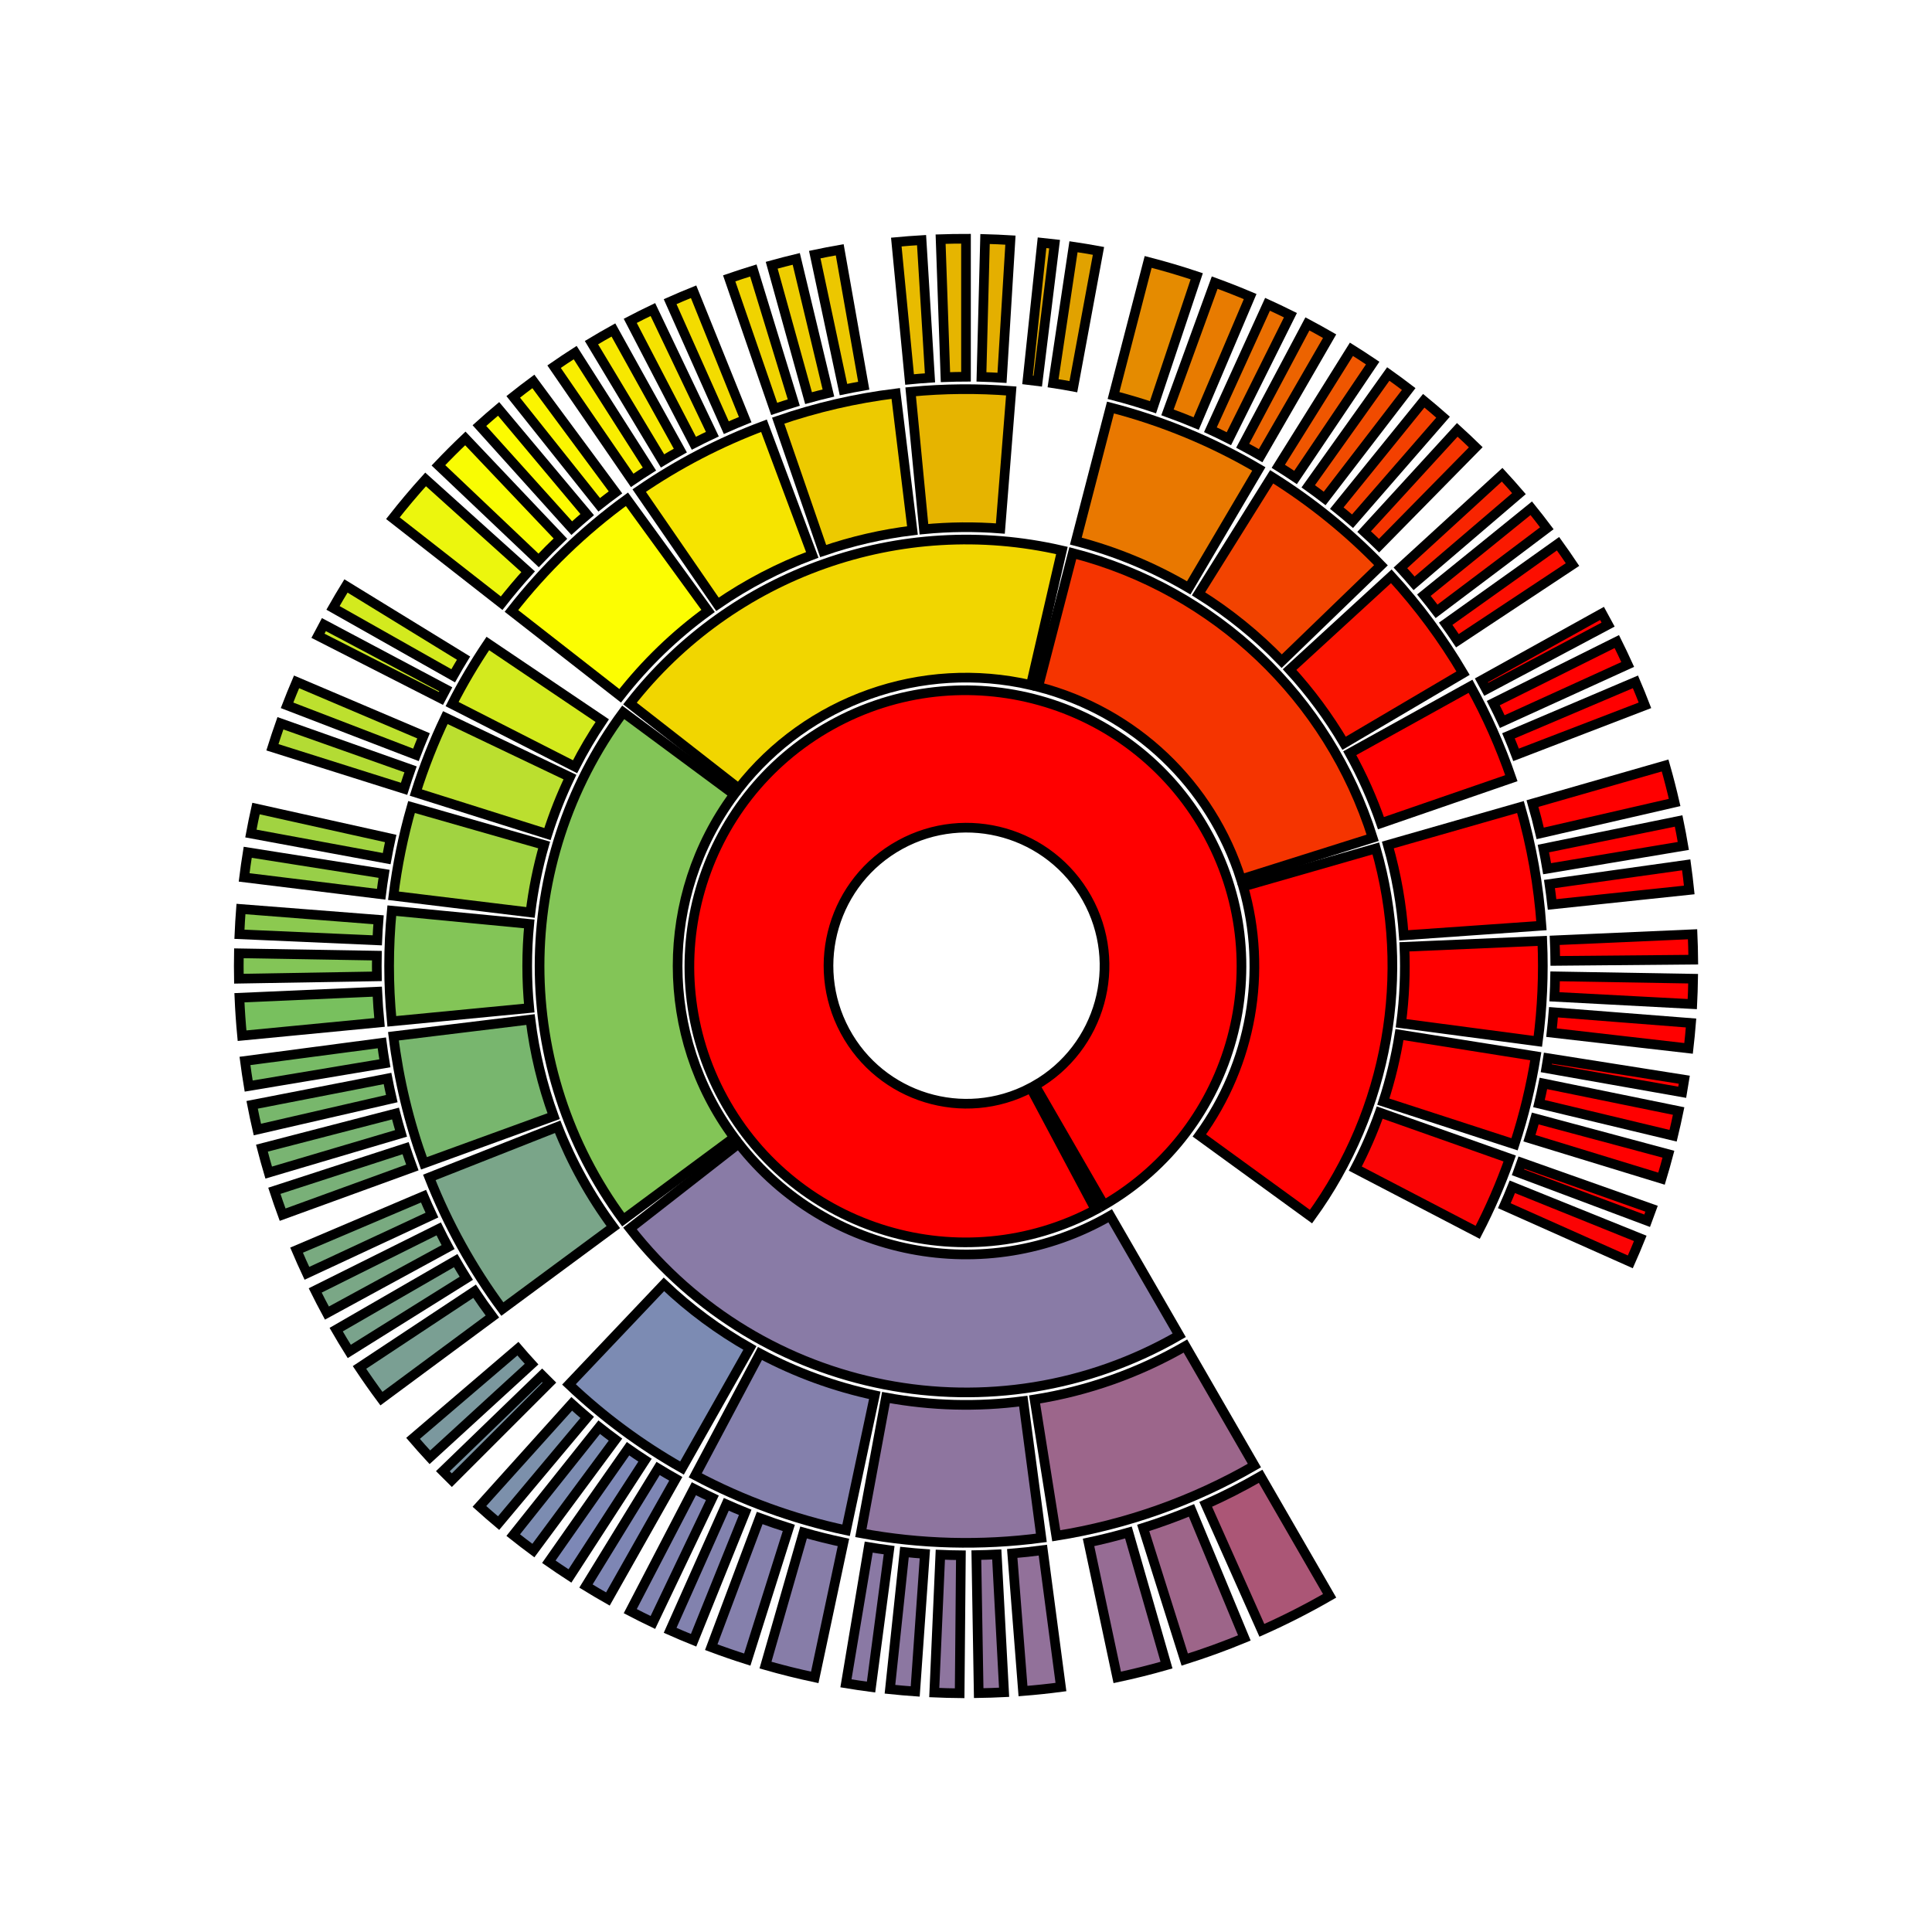
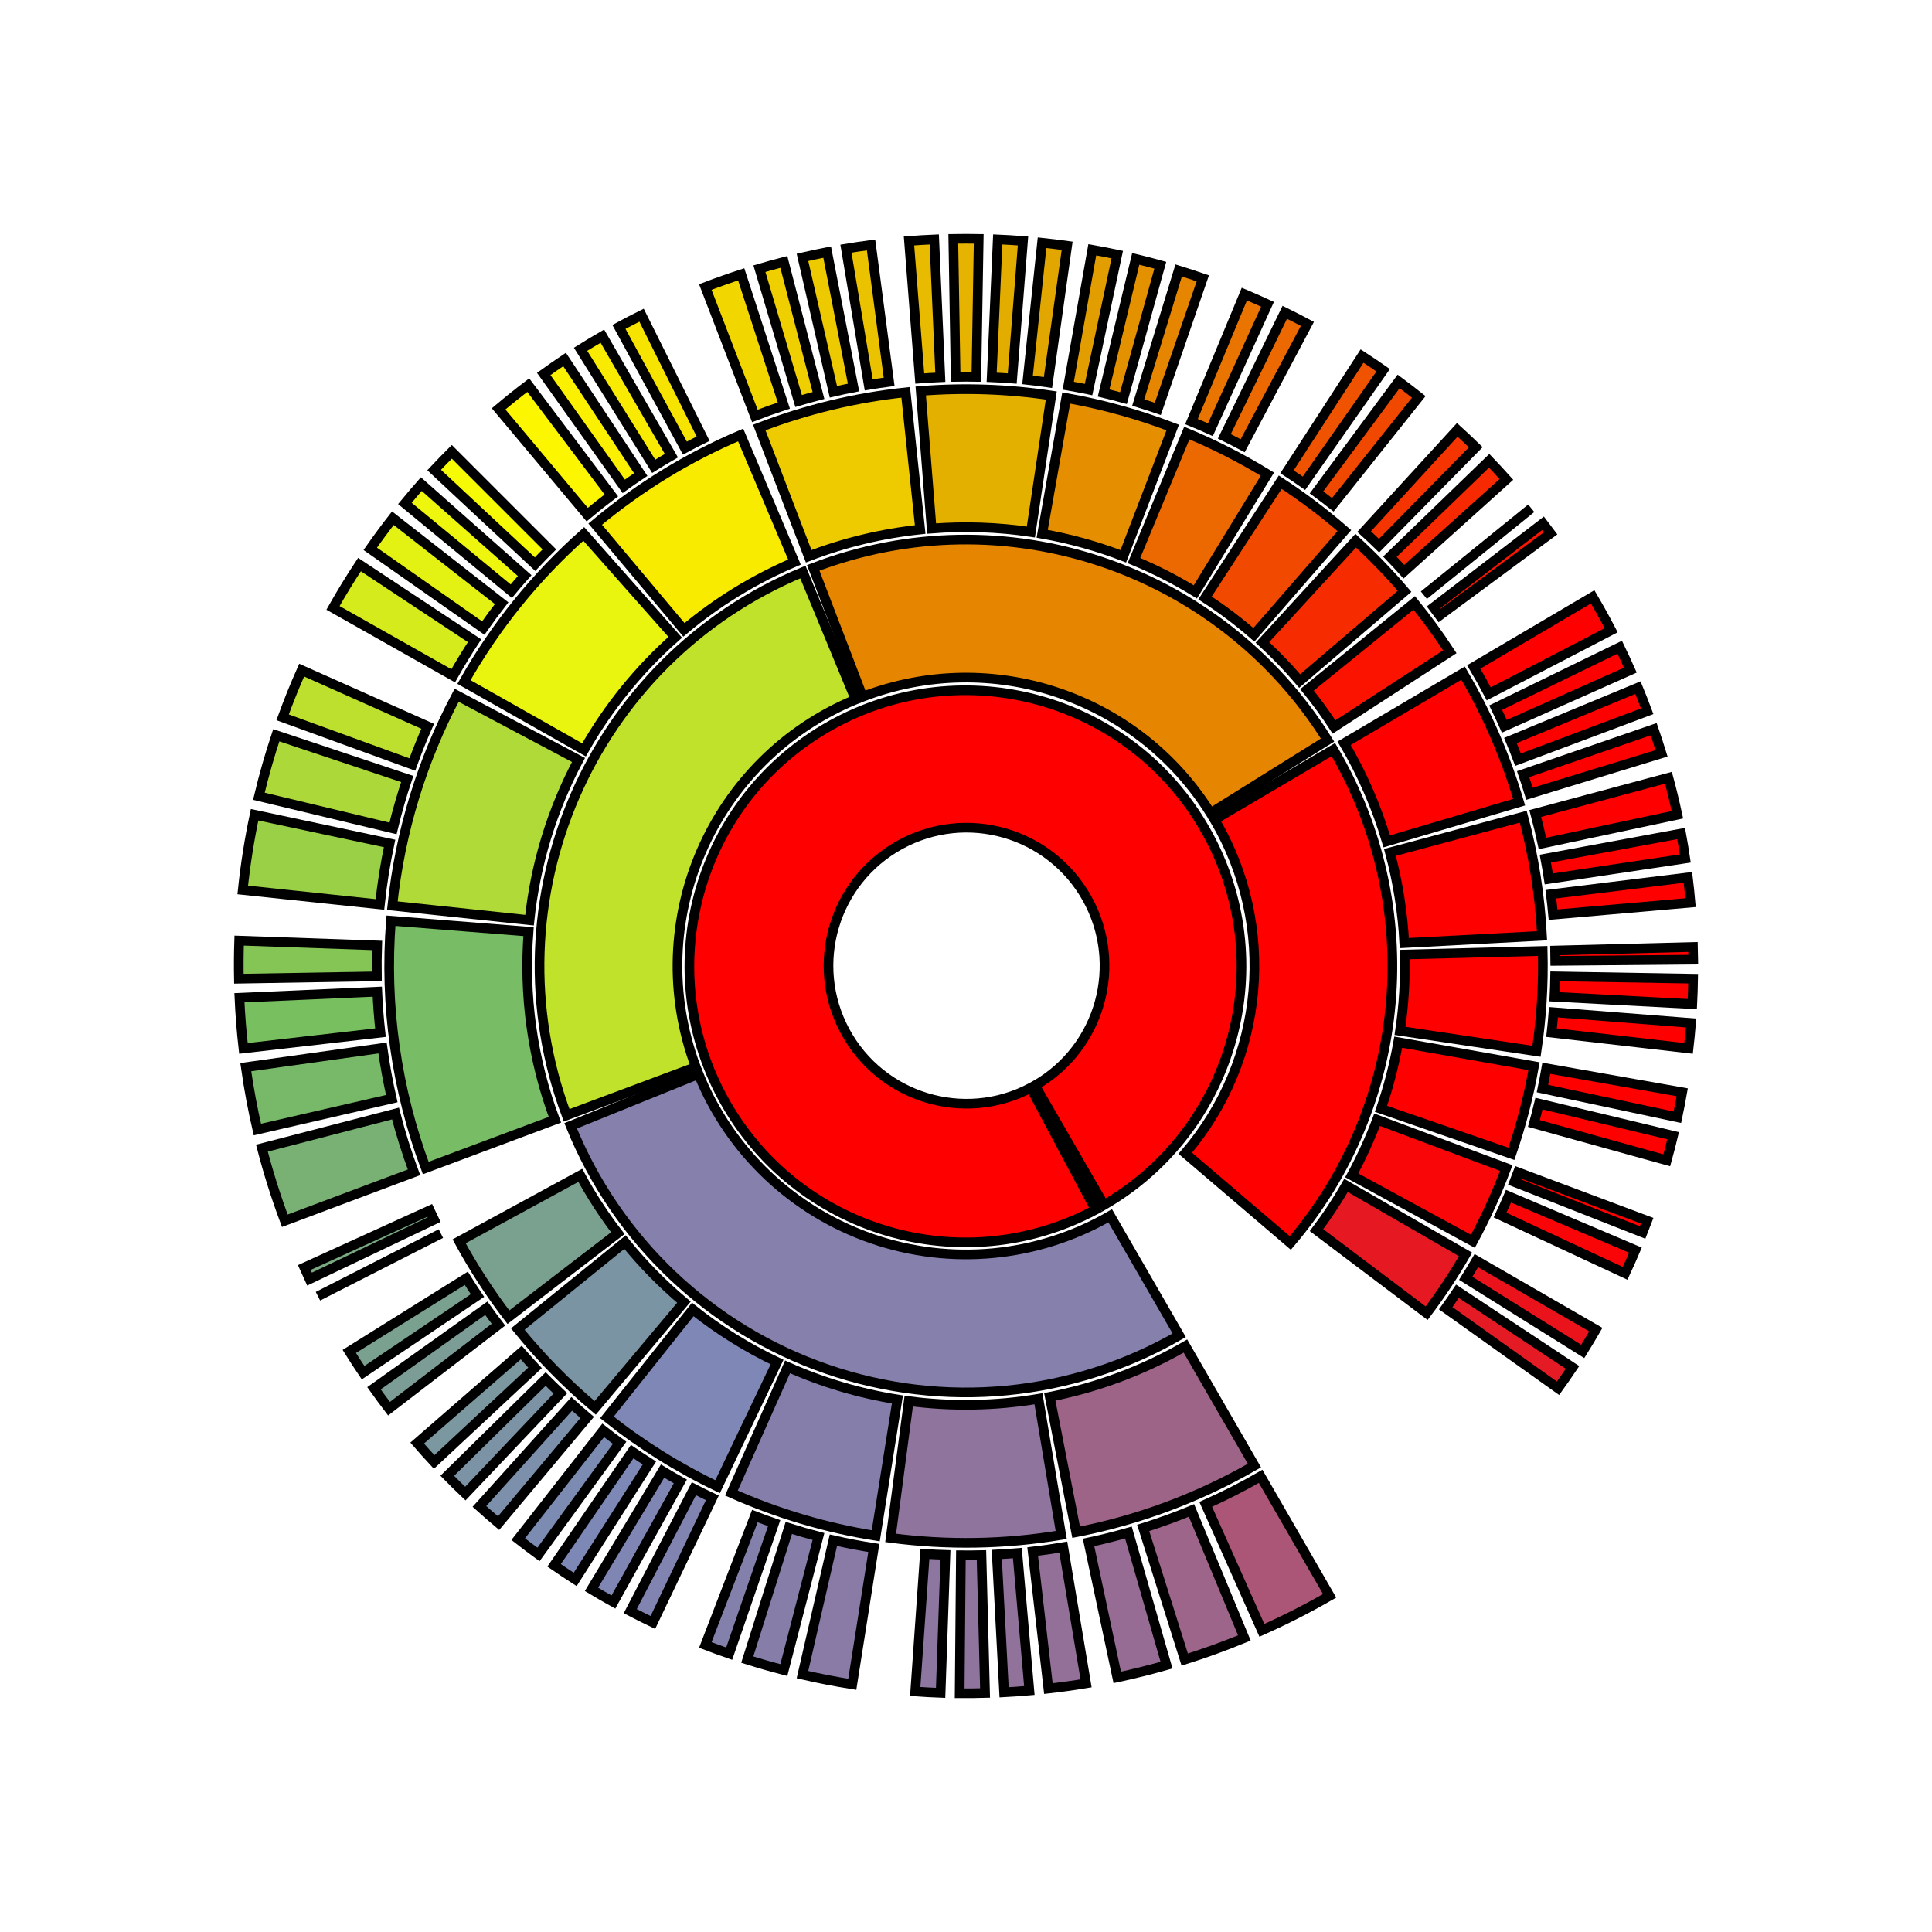
<svg xmlns="http://www.w3.org/2000/svg" width="600" height="600.0" viewBox="-7.0 -7.0 14 14">
  <defs>
</defs>
  <path d="M0.5,0.866 A1.0,1.0,0,1,0,0.469,0.883 L0.939,1.766 A2.0,2.0,0,1,1,1,1.732 Z" fill="red" stroke="black" stroke-width="0.07" />
-   <path d="M-1.647,1.287 A2.09,2.09,0,0,0,1.045,1.81 L1.545,2.676 A3.09,3.09,0,0,1,-2.435,1.902 Z" fill="#897ba6" stroke="black" stroke-width="0.07" />
-   <path d="M-1.68,-1.243 A2.09,2.09,0,0,0,-1.68,1.243 L-2.484,1.838 A3.09,3.09,0,0,1,-2.484,-1.838 Z" fill="#83c557" stroke="black" stroke-width="0.07" />
-   <path d="M0.47,-2.036 A2.09,2.09,0,0,0,-1.647,-1.287 L-2.435,-1.902 A3.09,3.09,0,0,1,0.695,-3.011 Z" fill="#f1d600" stroke="black" stroke-width="0.07" />
-   <path d="M1.993,-0.628 A2.09,2.09,0,0,0,0.523,-2.023 L0.774,-2.992 A3.09,3.09,0,0,1,2.947,-0.929 Z" fill="#f53400" stroke="black" stroke-width="0.07" />
-   <path d="M1.691,1.228 A2.09,2.09,0,0,0,2.009,-0.576 L2.97,-0.852 A3.09,3.09,0,0,1,2.5,1.816 Z" fill="#ff0000" stroke="black" stroke-width="0.07" />
-   <path d="M0.497,3.141 A3.18,3.18,0,0,0,1.59,2.754 L2.09,3.62 A4.18,4.18,0,0,1,0.654,4.129 Z" fill="#9c668b" stroke="black" stroke-width="0.07" />
-   <path d="M-0.58,3.127 A3.18,3.18,0,0,0,0.415,3.153 L0.546,4.144 A4.18,4.18,0,0,1,-0.762,4.11 Z" fill="#8e759f" stroke="black" stroke-width="0.07" />
-   <path d="M-1.493,2.808 A3.18,3.18,0,0,0,-0.661,3.111 L-0.869,4.089 A4.18,4.18,0,0,1,-1.962,3.691 Z" fill="#8480ac" stroke="black" stroke-width="0.07" />
-   <path d="M-2.189,2.307 A3.18,3.18,0,0,0,-1.566,2.768 L-2.058,3.638 A4.18,4.18,0,0,1,-2.877,3.032 Z" fill="#7c8bb3" stroke="black" stroke-width="0.07" />
-   <path d="M-2.959,1.165 A3.18,3.18,0,0,0,-2.556,1.892 L-3.36,2.486 A4.18,4.18,0,0,1,-3.889,1.532 Z" fill="#7aa589" stroke="black" stroke-width="0.07" />
-   <path d="M-3.156,0.388 A3.18,3.18,0,0,0,-2.988,1.088 L-3.928,1.43 A4.18,4.18,0,0,1,-4.149,0.509 Z" fill="#78b66e" stroke="black" stroke-width="0.07" />
-   <path d="M-3.165,-0.305 A3.18,3.18,0,0,0,-3.165,0.305 L-4.161,0.401 A4.18,4.18,0,0,1,-4.161,-0.401 Z" fill="#83c557" stroke="black" stroke-width="0.07" />
-   <path d="M-3.057,-0.877 A3.18,3.18,0,0,0,-3.156,-0.388 L-4.149,-0.509 A4.18,4.18,0,0,1,-4.018,-1.152 Z" fill="#a1d341" stroke="black" stroke-width="0.07" />
-   <path d="M-2.87,-1.369 A3.18,3.18,0,0,0,-3.033,-0.956 L-3.987,-1.257 A4.18,4.18,0,0,1,-3.773,-1.8 Z" fill="#bbdf2f" stroke="black" stroke-width="0.07" />
-   <path d="M-2.636,-1.778 A3.18,3.18,0,0,0,-2.833,-1.444 L-3.724,-1.898 A4.18,4.18,0,0,1,-3.465,-2.337 Z" fill="#d3ea1e" stroke="black" stroke-width="0.07" />
-   <path d="M-1.869,-2.573 A3.18,3.18,0,0,0,-2.506,-1.958 L-3.294,-2.573 A4.18,4.18,0,0,1,-2.457,-3.382 Z" fill="#fcfd02" stroke="black" stroke-width="0.07" />
-   <path d="M-1.114,-2.979 A3.18,3.18,0,0,0,-1.801,-2.621 L-2.368,-3.445 A4.18,4.18,0,0,1,-1.464,-3.915 Z" fill="#f6e400" stroke="black" stroke-width="0.07" />
-   <path d="M-0.388,-3.156 A3.18,3.18,0,0,0,-1.035,-3.007 L-1.361,-3.952 A4.18,4.18,0,0,1,-0.509,-4.149 Z" fill="#edca00" stroke="black" stroke-width="0.07" />
-   <path d="M0.249,-3.17 A3.18,3.18,0,0,0,-0.305,-3.165 L-0.401,-4.161 A4.18,4.18,0,0,1,0.328,-4.167 Z" fill="#e6b400" stroke="black" stroke-width="0.07" />
-   <path d="M1.614,-2.74 A3.18,3.18,0,0,0,0.796,-3.079 L1.047,-4.047 A4.18,4.18,0,0,1,2.122,-3.602 Z" fill="#e97800" stroke="black" stroke-width="0.07" />
-   <path d="M2.288,-2.209 A3.18,3.18,0,0,0,1.685,-2.697 L2.215,-3.545 A4.18,4.18,0,0,1,3.007,-2.904 Z" fill="#f24300" stroke="black" stroke-width="0.07" />
-   <path d="M2.74,-1.614 A3.18,3.18,0,0,0,2.345,-2.148 L3.082,-2.824 A4.18,4.18,0,0,1,3.602,-2.122 Z" fill="#fb1400" stroke="black" stroke-width="0.07" />
-   <path d="M3.007,-1.035 A3.18,3.18,0,0,0,2.781,-1.542 L3.656,-2.027 A4.18,4.18,0,0,1,3.952,-1.361 Z" fill="#ff0000" stroke="black" stroke-width="0.07" />
-   <path d="M3.172,-0.222 A3.18,3.18,0,0,0,3.057,-0.877 L4.018,-1.152 A4.18,4.18,0,0,1,4.17,-0.292 Z" fill="#ff0000" stroke="black" stroke-width="0.07" />
-   <path d="M3.153,0.415 A3.18,3.18,0,0,0,3.177,-0.139 L4.176,-0.182 A4.18,4.18,0,0,1,4.144,0.546 Z" fill="#ff0000" stroke="black" stroke-width="0.07" />
-   <path d="M3.024,0.983 A3.18,3.18,0,0,0,3.141,0.497 L4.129,0.654 A4.18,4.18,0,0,1,3.975,1.292 Z" fill="#ff0000" stroke="black" stroke-width="0.07" />
-   <path d="M2.821,1.468 A3.18,3.18,0,0,0,2.998,1.062 L3.94,1.395 A4.18,4.18,0,0,1,3.708,1.93 Z" fill="#fa0405" stroke="black" stroke-width="0.07" />
+   <path d="M-1.938,0.783 A2.09,2.09,0,0,0,1.045,1.81 L1.545,2.676 A3.09,3.09,0,0,1,-2.865,1.158 Z" fill="#8580ac" stroke="black" stroke-width="0.07" />
+   <path d="M-0.8,-1.931 A2.09,2.09,0,0,0,-1.958,0.732 L-2.894,1.082 A3.09,3.09,0,0,1,-1.182,-2.855 Z" fill="#c0e22b" stroke="black" stroke-width="0.07" />
+   <path d="M1.772,-1.108 A2.09,2.09,0,0,0,-0.749,-1.951 L-1.107,-2.885 A3.09,3.09,0,0,1,2.62,-1.637 Z" fill="#e68500" stroke="black" stroke-width="0.07" />
+   <path d="M1.589,1.357 A2.09,2.09,0,0,0,1.801,-1.061 L2.662,-1.568 A3.09,3.09,0,0,1,2.35,2.007 Z" fill="#ff0000" stroke="black" stroke-width="0.07" />
+   <path d="M0.607,3.122 A3.18,3.18,0,0,0,1.59,2.754 L2.09,3.62 A4.18,4.18,0,0,1,0.798,4.103 Z" fill="#9e6488" stroke="black" stroke-width="0.07" />
+   <path d="M-0.415,3.153 A3.18,3.18,0,0,0,0.525,3.136 L0.69,4.123 A4.18,4.18,0,0,1,-0.546,4.144 Z" fill="#8f749d" stroke="black" stroke-width="0.07" />
+   <path d="M-1.293,2.905 A3.18,3.18,0,0,0,-0.497,3.141 L-0.654,4.129 A4.18,4.18,0,0,1,-1.7,3.819 Z" fill="#867eaa" stroke="black" stroke-width="0.07" />
+   <path d="M-1.98,2.489 A3.18,3.18,0,0,0,-1.369,2.87 L-1.8,3.773 A4.18,4.18,0,0,1,-2.602,3.271 Z" fill="#7e87b5" stroke="black" stroke-width="0.07" />
+   <path d="M-2.471,2.001 A3.18,3.18,0,0,0,-2.044,2.436 L-2.687,3.202 A4.18,4.18,0,0,1,-3.248,2.631 Z" fill="#7b94a3" stroke="black" stroke-width="0.07" />
+   <path d="M-2.795,1.517 A3.18,3.18,0,0,0,-2.523,1.936 L-3.316,2.545 A4.18,4.18,0,0,1,-3.673,1.995 Z" fill="#7aa190" stroke="black" stroke-width="0.07" />
+   <path d="M-3.17,-0.249 A3.18,3.18,0,0,0,-2.979,1.114 L-3.915,1.464 A4.18,4.18,0,0,1,-4.167,-0.328 Z" fill="#78bc65" stroke="black" stroke-width="0.07" />
+   <path d="M-2.808,-1.493 A3.18,3.18,0,0,0,-3.163,-0.332 L-4.157,-0.437 A4.18,4.18,0,0,1,-3.691,-1.962 Z" fill="#afda37" stroke="black" stroke-width="0.07" />
+   <path d="M-2.107,-2.382 A3.18,3.18,0,0,0,-2.768,-1.566 L-3.638,-2.058 A4.18,4.18,0,0,1,-2.77,-3.131 Z" fill="#e9f50f" stroke="black" stroke-width="0.07" />
+   <path d="M-1.243,-2.927 A3.18,3.18,0,0,0,-2.044,-2.436 L-2.687,-3.202 A4.18,4.18,0,0,1,-1.633,-3.848 Z" fill="#f8eb00" stroke="black" stroke-width="0.07" />
+   <path d="M-0.332,-3.163 A3.18,3.18,0,0,0,-1.14,-2.969 L-1.498,-3.902 A4.18,4.18,0,0,1,-0.437,-4.157 Z" fill="#edcb00" stroke="black" stroke-width="0.07" />
+   <path d="M0.47,-3.145 A3.18,3.18,0,0,0,-0.249,-3.17 L-0.328,-4.167 A4.18,4.18,0,0,1,0.618,-4.134 Z" fill="#e4b000" stroke="black" stroke-width="0.07" />
+   <path d="M1.14,-2.969 A3.18,3.18,0,0,0,0.552,-3.132 L0.726,-4.116 A4.18,4.18,0,0,1,1.498,-3.902 Z" fill="#e58e00" stroke="black" stroke-width="0.07" />
+   <path d="M1.662,-2.711 A3.18,3.18,0,0,0,1.217,-2.938 L1.6,-3.862 A4.18,4.18,0,0,1,2.184,-3.564 Z" fill="#eb6900" stroke="black" stroke-width="0.07" />
+   <path d="M2.086,-2.4 A3.18,3.18,0,0,0,1.732,-2.667 L2.277,-3.506 A4.18,4.18,0,0,1,2.742,-3.155 Z" fill="#f14900" stroke="black" stroke-width="0.07" />
+   <path d="M2.418,-2.065 A3.18,3.18,0,0,0,2.148,-2.345 L2.824,-3.082 A4.18,4.18,0,0,1,3.178,-2.715 Z" fill="#f62c00" stroke="black" stroke-width="0.07" />
+   <path d="M2.667,-1.732 A3.18,3.18,0,0,0,2.471,-2.001 L3.248,-2.631 A4.18,4.18,0,0,1,3.506,-2.277 Z" fill="#fb1300" stroke="black" stroke-width="0.07" />
+   <path d="M3.049,-0.903 A3.18,3.18,0,0,0,2.74,-1.614 L3.602,-2.122 A4.18,4.18,0,0,1,4.008,-1.187 Z" fill="#ff0000" stroke="black" stroke-width="0.07" />
+   <path d="M3.176,-0.166 A3.18,3.18,0,0,0,3.072,-0.823 L4.038,-1.082 A4.18,4.18,0,0,1,4.174,-0.219 Z" fill="#ff0000" stroke="black" stroke-width="0.07" />
+   <path d="M3.145,0.47 A3.18,3.18,0,0,0,3.179,-0.083 L4.179,-0.109 A4.18,4.18,0,0,1,4.134,0.618 Z" fill="#ff0000" stroke="black" stroke-width="0.07" />
+   <path d="M3.007,1.035 A3.18,3.18,0,0,0,3.132,0.552 L4.116,0.726 A4.18,4.18,0,0,1,3.952,1.361 Z" fill="#ff0000" stroke="black" stroke-width="0.07" />
+   <path d="M2.795,1.517 A3.18,3.18,0,0,0,2.979,1.114 L3.915,1.464 A4.18,4.18,0,0,1,3.673,1.995 Z" fill="#f80608" stroke="black" stroke-width="0.07" />
+   <path d="M2.54,1.914 A3.18,3.18,0,0,0,2.754,1.59 L3.62,2.09 A4.18,4.18,0,0,1,3.338,2.516 Z" fill="#e61922" stroke="black" stroke-width="0.07" />
  <path d="M1.737,3.901 A4.27,4.27,0,0,0,2.135,3.698 L2.635,4.564 A5.27,5.27,0,0,1,2.144,4.814 Z" fill="#ab5676" stroke="black" stroke-width="0.07" />
  <path d="M1.284,4.072 A4.27,4.27,0,0,0,1.634,3.945 L2.017,4.869 A5.27,5.27,0,0,1,1.585,5.026 Z" fill="#9d6589" stroke="black" stroke-width="0.07" />
  <path d="M0.888,4.177 A4.27,4.27,0,0,0,1.177,4.105 L1.453,5.066 A5.27,5.27,0,0,1,1.096,5.155 Z" fill="#966c94" stroke="black" stroke-width="0.07" />
-   <path d="M0.335,4.257 A4.27,4.27,0,0,0,0.557,4.233 L0.688,5.225 A5.27,5.27,0,0,1,0.413,5.254 Z" fill="#92719a" stroke="black" stroke-width="0.07" />
-   <path d="M0.075,4.269 A4.27,4.27,0,0,0,0.223,4.264 L0.276,5.263 A5.27,5.27,0,0,1,0.092,5.269 Z" fill="#90739c" stroke="black" stroke-width="0.07" />
-   <path d="M-0.186,4.266 A4.27,4.27,0,0,0,-0.037,4.27 L-0.046,5.27 A5.27,5.27,0,0,1,-0.23,5.265 Z" fill="#8e759f" stroke="black" stroke-width="0.07" />
-   <path d="M-0.446,4.247 A4.27,4.27,0,0,0,-0.298,4.26 L-0.368,5.257 A5.27,5.27,0,0,1,-0.551,5.241 Z" fill="#8c77a1" stroke="black" stroke-width="0.07" />
-   <path d="M-0.705,4.211 A4.27,4.27,0,0,0,-0.557,4.233 L-0.688,5.225 A5.27,5.27,0,0,1,-0.87,5.198 Z" fill="#8a79a4" stroke="black" stroke-width="0.07" />
-   <path d="M-1.177,4.105 A4.27,4.27,0,0,0,-0.888,4.177 L-1.096,5.155 A5.27,5.27,0,0,1,-1.453,5.066 Z" fill="#877da8" stroke="black" stroke-width="0.07" />
-   <path d="M-1.495,4 A4.27,4.27,0,0,0,-1.284,4.072 L-1.585,5.026 A5.27,5.27,0,0,1,-1.846,4.936 Z" fill="#8580ac" stroke="black" stroke-width="0.07" />
-   <path d="M-1.737,3.901 A4.27,4.27,0,0,0,-1.6,3.959 L-1.974,4.886 A5.27,5.27,0,0,1,-2.144,4.814 Z" fill="#8282ae" stroke="black" stroke-width="0.07" />
+   <path d="M0.483,4.243 A4.27,4.27,0,0,0,0.705,4.211 L0.87,5.198 A5.27,5.27,0,0,1,0.597,5.236 Z" fill="#937098" stroke="black" stroke-width="0.07" />
+   <path d="M0.223,4.264 A4.27,4.27,0,0,0,0.372,4.254 L0.459,5.25 A5.27,5.27,0,0,1,0.276,5.263 Z" fill="#91729b" stroke="black" stroke-width="0.07" />
+   <path d="M-0.037,4.27 A4.27,4.27,0,0,0,0.112,4.269 L0.138,5.268 A5.27,5.27,0,0,1,-0.046,5.27 Z" fill="#8f749d" stroke="black" stroke-width="0.07" />
+   <path d="M-0.298,4.26 A4.27,4.27,0,0,0,-0.149,4.267 L-0.184,5.267 A5.27,5.27,0,0,1,-0.368,5.257 Z" fill="#8d76a0" stroke="black" stroke-width="0.07" />
+   <path d="M-0.961,4.161 A4.27,4.27,0,0,0,-0.668,4.217 L-0.824,5.205 A5.27,5.27,0,0,1,-1.185,5.135 Z" fill="#897ba6" stroke="black" stroke-width="0.07" />
+   <path d="M-1.284,4.072 A4.27,4.27,0,0,0,-1.069,4.134 L-1.32,5.102 A5.27,5.27,0,0,1,-1.585,5.026 Z" fill="#867ea9" stroke="black" stroke-width="0.07" />
+   <path d="M-1.53,3.986 A4.27,4.27,0,0,0,-1.39,4.037 L-1.716,4.983 A5.27,5.27,0,0,1,-1.889,4.92 Z" fill="#8480ac" stroke="black" stroke-width="0.07" />
  <path d="M-1.972,3.788 A4.27,4.27,0,0,0,-1.838,3.854 L-2.269,4.757 A5.27,5.27,0,0,1,-2.433,4.675 Z" fill="#8184b1" stroke="black" stroke-width="0.07" />
-   <path d="M-2.231,3.641 A4.27,4.27,0,0,0,-2.103,3.716 L-2.595,4.587 A5.27,5.27,0,0,1,-2.754,4.493 Z" fill="#7e86b4" stroke="black" stroke-width="0.07" />
-   <path d="M-2.449,3.498 A4.27,4.27,0,0,0,-2.326,3.581 L-2.87,4.42 A5.27,5.27,0,0,1,-3.023,4.317 Z" fill="#7d88b6" stroke="black" stroke-width="0.07" />
-   <path d="M-2.658,3.342 A4.27,4.27,0,0,0,-2.54,3.432 L-3.135,4.236 A5.27,5.27,0,0,1,-3.281,4.124 Z" fill="#7c8cb1" stroke="black" stroke-width="0.07" />
+   <path d="M-2.199,3.66 A4.27,4.27,0,0,0,-2.07,3.735 L-2.555,4.609 A5.27,5.27,0,0,1,-2.714,4.517 Z" fill="#7f86b3" stroke="black" stroke-width="0.07" />
+   <path d="M-2.419,3.519 A4.27,4.27,0,0,0,-2.294,3.601 L-2.832,4.445 A5.27,5.27,0,0,1,-2.985,4.343 Z" fill="#7d88b6" stroke="black" stroke-width="0.07" />
+   <path d="M-2.629,3.365 A4.27,4.27,0,0,0,-2.51,3.455 L-3.098,4.264 A5.27,5.27,0,0,1,-3.245,4.153 Z" fill="#7c8bb2" stroke="black" stroke-width="0.07" />
  <path d="M-2.857,3.173 A4.27,4.27,0,0,0,-2.745,3.271 L-3.387,4.037 A5.27,5.27,0,0,1,-3.526,3.916 Z" fill="#7c90ab" stroke="black" stroke-width="0.07" />
-   <path d="M-3.072,2.966 A4.27,4.27,0,0,0,-3.019,3.019 L-3.726,3.726 A5.27,5.27,0,0,1,-3.791,3.661 Z" fill="#7b94a3" stroke="black" stroke-width="0.07" />
-   <path d="M-3.247,2.773 A4.27,4.27,0,0,0,-3.148,2.885 L-3.885,3.56 A5.27,5.27,0,0,1,-4.007,3.423 Z" fill="#7b989e" stroke="black" stroke-width="0.07" />
-   <path d="M-3.561,2.357 A4.27,4.27,0,0,0,-3.432,2.54 L-4.236,3.135 A5.27,5.27,0,0,1,-4.395,2.909 Z" fill="#7a9f93" stroke="black" stroke-width="0.07" />
-   <path d="M-3.698,2.135 A4.27,4.27,0,0,0,-3.621,2.263 L-4.469,2.793 A5.27,5.27,0,0,1,-4.564,2.635 Z" fill="#7aa38c" stroke="black" stroke-width="0.07" />
-   <path d="M-3.821,1.905 A4.27,4.27,0,0,0,-3.753,2.037 L-4.631,2.515 A5.27,5.27,0,0,1,-4.716,2.351 Z" fill="#7aa786" stroke="black" stroke-width="0.07" />
-   <path d="M-3.931,1.668 A4.27,4.27,0,0,0,-3.87,1.805 L-4.776,2.227 A5.27,5.27,0,0,1,-4.851,2.059 Z" fill="#79aa80" stroke="black" stroke-width="0.07" />
-   <path d="M-4.061,1.32 A4.27,4.27,0,0,0,-4.012,1.46 L-4.952,1.802 A5.27,5.27,0,0,1,-5.012,1.629 Z" fill="#79b078" stroke="black" stroke-width="0.07" />
-   <path d="M-4.134,1.069 A4.27,4.27,0,0,0,-4.094,1.213 L-5.053,1.497 A5.27,5.27,0,0,1,-5.102,1.32 Z" fill="#79b472" stroke="black" stroke-width="0.07" />
-   <path d="M-4.192,0.815 A4.27,4.27,0,0,0,-4.161,0.961 L-5.135,1.185 A5.27,5.27,0,0,1,-5.173,1.006 Z" fill="#78b76c" stroke="black" stroke-width="0.07" />
-   <path d="M-4.233,0.557 A4.27,4.27,0,0,0,-4.211,0.705 L-5.198,0.87 A5.27,5.27,0,0,1,-5.225,0.688 Z" fill="#78bb66" stroke="black" stroke-width="0.07" />
-   <path d="M-4.266,0.186 A4.27,4.27,0,0,0,-4.25,0.409 L-5.246,0.505 A5.27,5.27,0,0,1,-5.265,0.23 Z" fill="#78c05e" stroke="black" stroke-width="0.07" />
-   <path d="M-4.269,-0.075 A4.27,4.27,0,0,0,-4.269,0.075 L-5.269,0.092 A5.27,5.27,0,0,1,-5.269,-0.092 Z" fill="#83c557" stroke="black" stroke-width="0.07" />
-   <path d="M-4.257,-0.335 A4.27,4.27,0,0,0,-4.266,-0.186 L-5.265,-0.23 A5.27,5.27,0,0,1,-5.254,-0.413 Z" fill="#8cc950" stroke="black" stroke-width="0.07" />
-   <path d="M-4.217,-0.668 A4.27,4.27,0,0,0,-4.238,-0.52 L-5.231,-0.642 A5.27,5.27,0,0,1,-5.205,-0.824 Z" fill="#98cf48" stroke="black" stroke-width="0.07" />
-   <path d="M-4.169,-0.924 A4.27,4.27,0,0,0,-4.198,-0.778 L-5.182,-0.96 A5.27,5.27,0,0,1,-5.145,-1.141 Z" fill="#a1d341" stroke="black" stroke-width="0.07" />
-   <path d="M-4.025,-1.425 A4.27,4.27,0,0,0,-4.072,-1.284 L-5.026,-1.585 A5.27,5.27,0,0,1,-4.968,-1.759 Z" fill="#b3db34" stroke="black" stroke-width="0.07" />
-   <path d="M-3.931,-1.668 A4.27,4.27,0,0,0,-3.986,-1.53 L-4.92,-1.889 A5.27,5.27,0,0,1,-4.851,-2.059 Z" fill="#bde02e" stroke="black" stroke-width="0.07" />
-   <path d="M-3.77,-2.005 A4.27,4.27,0,0,0,-3.805,-1.939 L-4.696,-2.393 A5.27,5.27,0,0,1,-4.653,-2.474 Z" fill="#cbe624" stroke="black" stroke-width="0.07" />
-   <path d="M-3.641,-2.231 A4.27,4.27,0,0,0,-3.716,-2.103 L-4.587,-2.595 A5.27,5.27,0,0,1,-4.493,-2.754 Z" fill="#d3ea1e" stroke="black" stroke-width="0.07" />
-   <path d="M-3.173,-2.857 A4.27,4.27,0,0,0,-3.365,-2.629 L-4.153,-3.245 A5.27,5.27,0,0,1,-3.916,-3.526 Z" fill="#ecf60d" stroke="black" stroke-width="0.07" />
-   <path d="M-2.939,-3.097 A4.27,4.27,0,0,0,-3.097,-2.939 L-3.823,-3.628 A5.27,5.27,0,0,1,-3.628,-3.823 Z" fill="#f9fc03" stroke="black" stroke-width="0.07" />
-   <path d="M-2.745,-3.271 A4.27,4.27,0,0,0,-2.857,-3.173 L-3.526,-3.916 A5.27,5.27,0,0,1,-3.387,-4.037 Z" fill="#fdfb00" stroke="black" stroke-width="0.07" />
-   <path d="M-2.54,-3.432 A4.27,4.27,0,0,0,-2.658,-3.342 L-3.281,-4.124 A5.27,5.27,0,0,1,-3.135,-4.236 Z" fill="#fbf500" stroke="black" stroke-width="0.07" />
-   <path d="M-2.294,-3.601 A4.27,4.27,0,0,0,-2.419,-3.519 L-2.985,-4.343 A5.27,5.27,0,0,1,-2.832,-4.445 Z" fill="#f9ee00" stroke="black" stroke-width="0.07" />
-   <path d="M-2.07,-3.735 A4.27,4.27,0,0,0,-2.199,-3.66 L-2.714,-4.517 A5.27,5.27,0,0,1,-2.555,-4.609 Z" fill="#f7e800" stroke="black" stroke-width="0.07" />
-   <path d="M-1.838,-3.854 A4.27,4.27,0,0,0,-1.972,-3.788 L-2.433,-4.675 A5.27,5.27,0,0,1,-2.269,-4.757 Z" fill="#f5e200" stroke="black" stroke-width="0.07" />
-   <path d="M-1.6,-3.959 A4.27,4.27,0,0,0,-1.737,-3.901 L-2.144,-4.814 A5.27,5.27,0,0,1,-1.974,-4.886 Z" fill="#f3dc00" stroke="black" stroke-width="0.07" />
-   <path d="M-1.248,-4.083 A4.27,4.27,0,0,0,-1.39,-4.037 L-1.716,-4.983 A5.27,5.27,0,0,1,-1.541,-5.04 Z" fill="#f0d300" stroke="black" stroke-width="0.07" />
-   <path d="M-0.997,-4.152 A4.27,4.27,0,0,0,-1.141,-4.115 L-1.408,-5.078 A5.27,5.27,0,0,1,-1.23,-5.124 Z" fill="#eecd00" stroke="black" stroke-width="0.07" />
-   <path d="M-0.741,-4.205 A4.27,4.27,0,0,0,-0.888,-4.177 L-1.096,-5.155 A5.27,5.27,0,0,1,-0.915,-5.19 Z" fill="#ecc700" stroke="black" stroke-width="0.07" />
-   <path d="M-0.261,-4.262 A4.27,4.27,0,0,0,-0.409,-4.25 L-0.505,-5.246 A5.27,5.27,0,0,1,-0.322,-5.26 Z" fill="#e8bb00" stroke="black" stroke-width="0.07" />
-   <path d="M2.6146209161795996e-16,-4.27 A4.27,4.27,0,0,0,-0.149,-4.267 L-0.184,-5.267 A5.27,5.27,0,0,1,3.226944315753276e-16,-5.27 Z" fill="#e6b500" stroke="black" stroke-width="0.07" />
-   <path d="M0.261,-4.262 A4.27,4.27,0,0,0,0.112,-4.269 L0.138,-5.268 A5.27,5.27,0,0,1,0.322,-5.26 Z" fill="#e4af00" stroke="black" stroke-width="0.07" />
-   <path d="M0.52,-4.238 A4.27,4.27,0,0,0,0.446,-4.247 L0.551,-5.241 A5.27,5.27,0,0,1,0.642,-5.231 Z" fill="#e2a800" stroke="black" stroke-width="0.07" />
-   <path d="M0.778,-4.198 A4.27,4.27,0,0,0,0.631,-4.223 L0.779,-5.212 A5.27,5.27,0,0,1,0.96,-5.182 Z" fill="#e1a200" stroke="black" stroke-width="0.07" />
-   <path d="M1.355,-4.049 A4.27,4.27,0,0,0,1.069,-4.134 L1.32,-5.102 A5.27,5.27,0,0,1,1.672,-4.998 Z" fill="#e58b00" stroke="black" stroke-width="0.07" />
-   <path d="M1.668,-3.931 A4.27,4.27,0,0,0,1.46,-4.012 L1.802,-4.952 A5.27,5.27,0,0,1,2.059,-4.851 Z" fill="#e87b00" stroke="black" stroke-width="0.07" />
-   <path d="M1.905,-3.821 A4.27,4.27,0,0,0,1.771,-3.886 L2.185,-4.795 A5.27,5.27,0,0,1,2.351,-4.716 Z" fill="#ea6e00" stroke="black" stroke-width="0.07" />
-   <path d="M2.135,-3.698 A4.27,4.27,0,0,0,2.005,-3.77 L2.474,-4.653 A5.27,5.27,0,0,1,2.635,-4.564 Z" fill="#ec6300" stroke="black" stroke-width="0.07" />
-   <path d="M2.388,-3.54 A4.27,4.27,0,0,0,2.263,-3.621 L2.793,-4.469 A5.27,5.27,0,0,1,2.947,-4.369 Z" fill="#ef5600" stroke="black" stroke-width="0.07" />
-   <path d="M2.599,-3.388 A4.27,4.27,0,0,0,2.48,-3.476 L3.06,-4.29 A5.27,5.27,0,0,1,3.208,-4.181 Z" fill="#f14b00" stroke="black" stroke-width="0.07" />
-   <path d="M2.801,-3.223 A4.27,4.27,0,0,0,2.687,-3.318 L3.317,-4.096 A5.27,5.27,0,0,1,3.457,-3.977 Z" fill="#f34000" stroke="black" stroke-width="0.07" />
+   <path d="M-3.046,2.993 A4.27,4.27,0,0,0,-2.939,3.097 L-3.628,3.823 A5.27,5.27,0,0,1,-3.759,3.694 Z" fill="#7c93a5" stroke="black" stroke-width="0.07" />
+   <path d="M-3.223,2.801 A4.27,4.27,0,0,0,-3.123,2.912 L-3.854,3.594 A5.27,5.27,0,0,1,-3.977,3.457 Z" fill="#7b979f" stroke="black" stroke-width="0.07" />
+   <path d="M-3.476,2.48 A4.27,4.27,0,0,0,-3.388,2.599 L-4.181,3.208 A5.27,5.27,0,0,1,-4.29,3.06 Z" fill="#7b9d96" stroke="black" stroke-width="0.07" />
+   <path d="M-3.621,2.263 A4.27,4.27,0,0,0,-3.54,2.388 L-4.369,2.947 A5.27,5.27,0,0,1,-4.469,2.793 Z" fill="#7aa190" stroke="black" stroke-width="0.07" />
+   <path d="M-3.805,1.939 A4.27,4.27,0,0,0,-3.805,1.939 L-4.696,2.393 A5.27,5.27,0,1,1,-4.696,2.393 Z" fill="#7aa785" stroke="black" stroke-width="0.07" />
+   <path d="M-3.886,1.771 A4.27,4.27,0,0,0,-3.854,1.838 L-4.757,2.269 A5.27,5.27,0,0,1,-4.795,2.185 Z" fill="#7aa982" stroke="black" stroke-width="0.07" />
+   <path d="M-4.134,1.069 A4.27,4.27,0,0,0,-4,1.495 L-4.936,1.846 A5.27,5.27,0,0,1,-5.102,1.32 Z" fill="#79b175" stroke="black" stroke-width="0.07" />
+   <path d="M-4.228,0.594 A4.27,4.27,0,0,0,-4.161,0.961 L-5.135,1.185 A5.27,5.27,0,0,1,-5.219,0.733 Z" fill="#78b969" stroke="black" stroke-width="0.07" />
+   <path d="M-4.266,0.186 A4.27,4.27,0,0,0,-4.243,0.483 L-5.236,0.597 A5.27,5.27,0,0,1,-5.265,0.23 Z" fill="#78bf5f" stroke="black" stroke-width="0.07" />
+   <path d="M-4.267,-0.149 A4.27,4.27,0,0,0,-4.269,0.075 L-5.269,0.092 A5.27,5.27,0,0,1,-5.267,-0.184 Z" fill="#84c556" stroke="black" stroke-width="0.07" />
+   <path d="M-4.177,-0.888 A4.27,4.27,0,0,0,-4.247,-0.446 L-5.241,-0.551 A5.27,5.27,0,0,1,-5.155,-1.096 Z" fill="#9ad046" stroke="black" stroke-width="0.07" />
+   <path d="M-4.049,-1.355 A4.27,4.27,0,0,0,-4.152,-0.997 L-5.124,-1.23 A5.27,5.27,0,0,1,-4.998,-1.672 Z" fill="#add839" stroke="black" stroke-width="0.07" />
+   <path d="M-3.901,-1.737 A4.27,4.27,0,0,0,-4.012,-1.46 L-4.952,-1.802 A5.27,5.27,0,0,1,-4.814,-2.144 Z" fill="#bde02e" stroke="black" stroke-width="0.07" />
+   <path d="M-3.561,-2.357 A4.27,4.27,0,0,0,-3.716,-2.103 L-4.587,-2.595 A5.27,5.27,0,0,1,-4.395,-2.909 Z" fill="#d5eb1c" stroke="black" stroke-width="0.07" />
+   <path d="M-3.365,-2.629 A4.27,4.27,0,0,0,-3.498,-2.449 L-4.317,-3.023 A5.27,5.27,0,0,1,-4.153,-3.245 Z" fill="#e3f113" stroke="black" stroke-width="0.07" />
+   <path d="M-3.198,-2.829 A4.27,4.27,0,0,0,-3.295,-2.716 L-4.066,-3.352 A5.27,5.27,0,0,1,-3.947,-3.492 Z" fill="#edf60c" stroke="black" stroke-width="0.07" />
+   <path d="M-3.019,-3.019 A4.27,4.27,0,0,0,-3.123,-2.912 L-3.854,-3.594 A5.27,5.27,0,0,1,-3.726,-3.726 Z" fill="#f6fb05" stroke="black" stroke-width="0.07" />
+   <path d="M-2.57,-3.41 A4.27,4.27,0,0,0,-2.745,-3.271 L-3.387,-4.037 A5.27,5.27,0,0,1,-3.172,-4.209 Z" fill="#fcf700" stroke="black" stroke-width="0.07" />
+   <path d="M-2.357,-3.561 A4.27,4.27,0,0,0,-2.48,-3.476 L-3.06,-4.29 A5.27,5.27,0,0,1,-2.909,-4.395 Z" fill="#faf000" stroke="black" stroke-width="0.07" />
+   <path d="M-2.135,-3.698 A4.27,4.27,0,0,0,-2.263,-3.621 L-2.793,-4.469 A5.27,5.27,0,0,1,-2.635,-4.564 Z" fill="#f8ea00" stroke="black" stroke-width="0.07" />
+   <path d="M-1.905,-3.821 A4.27,4.27,0,0,0,-2.037,-3.753 L-2.515,-4.631 A5.27,5.27,0,0,1,-2.351,-4.716 Z" fill="#f6e400" stroke="black" stroke-width="0.07" />
+   <path d="M-1.32,-4.061 A4.27,4.27,0,0,0,-1.53,-3.986 L-1.889,-4.92 A5.27,5.27,0,0,1,-1.629,-5.012 Z" fill="#f1d600" stroke="black" stroke-width="0.07" />
+   <path d="M-1.069,-4.134 A4.27,4.27,0,0,0,-1.213,-4.094 L-1.497,-5.053 A5.27,5.27,0,0,1,-1.32,-5.102 Z" fill="#efcf00" stroke="black" stroke-width="0.07" />
+   <path d="M-0.815,-4.192 A4.27,4.27,0,0,0,-0.961,-4.161 L-1.185,-5.135 A5.27,5.27,0,0,1,-1.006,-5.173 Z" fill="#edc900" stroke="black" stroke-width="0.07" />
+   <path d="M-0.557,-4.233 A4.27,4.27,0,0,0,-0.705,-4.211 L-0.87,-5.198 A5.27,5.27,0,0,1,-0.688,-5.225 Z" fill="#eac200" stroke="black" stroke-width="0.07" />
+   <path d="M-0.186,-4.266 A4.27,4.27,0,0,0,-0.335,-4.257 L-0.413,-5.254 A5.27,5.27,0,0,1,-0.23,-5.265 Z" fill="#e8ba00" stroke="black" stroke-width="0.07" />
+   <path d="M0.075,-4.269 A4.27,4.27,0,0,0,-0.075,-4.269 L-0.092,-5.269 A5.27,5.27,0,0,1,0.092,-5.269 Z" fill="#e6b400" stroke="black" stroke-width="0.07" />
+   <path d="M0.335,-4.257 A4.27,4.27,0,0,0,0.186,-4.266 L0.23,-5.265 A5.27,5.27,0,0,1,0.413,-5.254 Z" fill="#e3ad00" stroke="black" stroke-width="0.07" />
+   <path d="M0.594,-4.228 A4.27,4.27,0,0,0,0.446,-4.247 L0.551,-5.241 A5.27,5.27,0,0,1,0.733,-5.219 Z" fill="#e1a700" stroke="black" stroke-width="0.07" />
+   <path d="M0.888,-4.177 A4.27,4.27,0,0,0,0.741,-4.205 L0.915,-5.19 A5.27,5.27,0,0,1,1.096,-5.155 Z" fill="#e29d00" stroke="black" stroke-width="0.07" />
+   <path d="M1.141,-4.115 A4.27,4.27,0,0,0,0.997,-4.152 L1.23,-5.124 A5.27,5.27,0,0,1,1.408,-5.078 Z" fill="#e49100" stroke="black" stroke-width="0.07" />
+   <path d="M1.39,-4.037 A4.27,4.27,0,0,0,1.248,-4.083 L1.541,-5.04 A5.27,5.27,0,0,1,1.716,-4.983 Z" fill="#e68600" stroke="black" stroke-width="0.07" />
+   <path d="M1.771,-3.886 A4.27,4.27,0,0,0,1.634,-3.945 L2.017,-4.869 A5.27,5.27,0,0,1,2.185,-4.795 Z" fill="#e97500" stroke="black" stroke-width="0.07" />
+   <path d="M2.005,-3.77 A4.27,4.27,0,0,0,1.872,-3.838 L2.31,-4.737 A5.27,5.27,0,0,1,2.474,-4.653 Z" fill="#eb6900" stroke="black" stroke-width="0.07" />
+   <path d="M2.449,-3.498 A4.27,4.27,0,0,0,2.326,-3.581 L2.87,-4.42 A5.27,5.27,0,0,1,3.023,-4.317 Z" fill="#ef5300" stroke="black" stroke-width="0.07" />
+   <path d="M2.658,-3.342 A4.27,4.27,0,0,0,2.54,-3.432 L3.135,-4.236 A5.27,5.27,0,0,1,3.281,-4.124 Z" fill="#f14800" stroke="black" stroke-width="0.07" />
  <path d="M2.993,-3.046 A4.27,4.27,0,0,0,2.885,-3.148 L3.56,-3.885 A5.27,5.27,0,0,1,3.694,-3.759 Z" fill="#f53400" stroke="black" stroke-width="0.07" />
-   <path d="M3.247,-2.773 A4.27,4.27,0,0,0,3.148,-2.885 L3.885,-3.56 A5.27,5.27,0,0,1,4.007,-3.423 Z" fill="#f82400" stroke="black" stroke-width="0.07" />
-   <path d="M3.41,-2.57 A4.27,4.27,0,0,0,3.318,-2.687 L4.096,-3.317 A5.27,5.27,0,0,1,4.209,-3.172 Z" fill="#fa1900" stroke="black" stroke-width="0.07" />
-   <path d="M3.561,-2.357 A4.27,4.27,0,0,0,3.476,-2.48 L4.29,-3.06 A5.27,5.27,0,0,1,4.395,-2.909 Z" fill="#fc0e00" stroke="black" stroke-width="0.07" />
-   <path d="M3.77,-2.005 A4.27,4.27,0,0,0,3.735,-2.07 L4.609,-2.555 A5.27,5.27,0,0,1,4.653,-2.474 Z" fill="#ff0000" stroke="black" stroke-width="0.07" />
-   <path d="M3.886,-1.771 A4.27,4.27,0,0,0,3.821,-1.905 L4.716,-2.351 A5.27,5.27,0,0,1,4.795,-2.185 Z" fill="#ff0000" stroke="black" stroke-width="0.07" />
-   <path d="M3.986,-1.53 A4.27,4.27,0,0,0,3.931,-1.668 L4.851,-2.059 A5.27,5.27,0,0,1,4.92,-1.889 Z" fill="#ff0000" stroke="black" stroke-width="0.07" />
-   <path d="M4.161,-0.961 A4.27,4.27,0,0,0,4.105,-1.177 L5.066,-1.453 A5.27,5.27,0,0,1,5.135,-1.185 Z" fill="#ff0000" stroke="black" stroke-width="0.07" />
-   <path d="M4.211,-0.705 A4.27,4.27,0,0,0,4.184,-0.851 L5.164,-1.051 A5.27,5.27,0,0,1,5.198,-0.87 Z" fill="#ff0000" stroke="black" stroke-width="0.07" />
-   <path d="M4.247,-0.446 A4.27,4.27,0,0,0,4.228,-0.594 L5.219,-0.733 A5.27,5.27,0,0,1,5.241,-0.551 Z" fill="#ff0000" stroke="black" stroke-width="0.07" />
-   <path d="M4.27,-0.037 A4.27,4.27,0,0,0,4.266,-0.186 L5.265,-0.23 A5.27,5.27,0,0,1,5.27,-0.046 Z" fill="#ff0000" stroke="black" stroke-width="0.07" />
+   <path d="M3.173,-2.857 A4.27,4.27,0,0,0,3.072,-2.966 L3.791,-3.661 A5.27,5.27,0,0,1,3.916,-3.526 Z" fill="#f72900" stroke="black" stroke-width="0.07" />
+   <path d="M3.318,-2.687 A4.27,4.27,0,0,0,3.318,-2.687 L4.096,-3.317 A5.27,5.27,0,1,1,4.096,-3.317 Z" fill="#f91c00" stroke="black" stroke-width="0.07" />
+   <path d="M3.432,-2.54 A4.27,4.27,0,0,0,3.388,-2.599 L4.181,-3.208 A5.27,5.27,0,0,1,4.236,-3.135 Z" fill="#fa1600" stroke="black" stroke-width="0.07" />
+   <path d="M3.788,-1.972 A4.27,4.27,0,0,0,3.679,-2.167 L4.541,-2.675 A5.27,5.27,0,0,1,4.675,-2.433 Z" fill="#ff0000" stroke="black" stroke-width="0.07" />
+   <path d="M3.901,-1.737 A4.27,4.27,0,0,0,3.838,-1.872 L4.737,-2.31 A5.27,5.27,0,0,1,4.814,-2.144 Z" fill="#ff0000" stroke="black" stroke-width="0.07" />
+   <path d="M4,-1.495 A4.27,4.27,0,0,0,3.945,-1.634 L4.869,-2.017 A5.27,5.27,0,0,1,4.936,-1.846 Z" fill="#ff0000" stroke="black" stroke-width="0.07" />
+   <path d="M4.083,-1.248 A4.27,4.27,0,0,0,4.037,-1.39 L4.983,-1.716 A5.27,5.27,0,0,1,5.04,-1.541 Z" fill="#ff0000" stroke="black" stroke-width="0.07" />
+   <path d="M4.177,-0.888 A4.27,4.27,0,0,0,4.125,-1.105 L5.09,-1.364 A5.27,5.27,0,0,1,5.155,-1.096 Z" fill="#ff0000" stroke="black" stroke-width="0.07" />
+   <path d="M4.223,-0.631 A4.27,4.27,0,0,0,4.198,-0.778 L5.182,-0.96 A5.27,5.27,0,0,1,5.212,-0.779 Z" fill="#ff0000" stroke="black" stroke-width="0.07" />
+   <path d="M4.254,-0.372 A4.27,4.27,0,0,0,4.238,-0.52 L5.231,-0.642 A5.27,5.27,0,0,1,5.25,-0.459 Z" fill="#ff0000" stroke="black" stroke-width="0.07" />
+   <path d="M4.27,-0.037 A4.27,4.27,0,0,0,4.269,-0.112 L5.268,-0.138 A5.27,5.27,0,0,1,5.27,-0.046 Z" fill="#ff0000" stroke="black" stroke-width="0.07" />
  <path d="M4.264,0.223 A4.27,4.27,0,0,0,4.269,0.075 L5.269,0.092 A5.27,5.27,0,0,1,5.263,0.276 Z" fill="#ff0000" stroke="black" stroke-width="0.07" />
  <path d="M4.243,0.483 A4.27,4.27,0,0,0,4.257,0.335 L5.254,0.413 A5.27,5.27,0,0,1,5.236,0.597 Z" fill="#ff0000" stroke="black" stroke-width="0.07" />
-   <path d="M4.205,0.741 A4.27,4.27,0,0,0,4.217,0.668 L5.205,0.824 A5.27,5.27,0,0,1,5.19,0.915 Z" fill="#ff0000" stroke="black" stroke-width="0.07" />
-   <path d="M4.152,0.997 A4.27,4.27,0,0,0,4.184,0.851 L5.164,1.051 A5.27,5.27,0,0,1,5.124,1.23 Z" fill="#ff0000" stroke="black" stroke-width="0.07" />
-   <path d="M4.083,1.248 A4.27,4.27,0,0,0,4.125,1.105 L5.09,1.364 A5.27,5.27,0,0,1,5.04,1.541 Z" fill="#ff0000" stroke="black" stroke-width="0.07" />
-   <path d="M4,1.495 A4.27,4.27,0,0,0,4.025,1.425 L4.968,1.759 A5.27,5.27,0,0,1,4.936,1.846 Z" fill="#ff0000" stroke="black" stroke-width="0.07" />
-   <path d="M3.901,1.737 A4.27,4.27,0,0,0,3.959,1.6 L4.886,1.974 A5.27,5.27,0,0,1,4.814,2.144 Z" fill="#fb0304" stroke="black" stroke-width="0.07" />
+   <path d="M4.177,0.888 A4.27,4.27,0,0,0,4.205,0.741 L5.19,0.915 A5.27,5.27,0,0,1,5.155,1.096 Z" fill="#ff0000" stroke="black" stroke-width="0.07" />
+   <path d="M4.115,1.141 A4.27,4.27,0,0,0,4.152,0.997 L5.124,1.23 A5.27,5.27,0,0,1,5.078,1.408 Z" fill="#ff0000" stroke="black" stroke-width="0.07" />
+   <path d="M3.973,1.565 A4.27,4.27,0,0,0,4,1.495 L4.936,1.846 A5.27,5.27,0,0,1,4.903,1.931 Z" fill="#ff0000" stroke="black" stroke-width="0.07" />
+   <path d="M3.87,1.805 A4.27,4.27,0,0,0,3.931,1.668 L4.851,2.059 A5.27,5.27,0,0,1,4.776,2.227 Z" fill="#f90507" stroke="black" stroke-width="0.07" />
+   <path d="M3.621,2.263 A4.27,4.27,0,0,0,3.698,2.135 L4.564,2.635 A5.27,5.27,0,0,1,4.469,2.793 Z" fill="#eb131b" stroke="black" stroke-width="0.07" />
+   <path d="M3.476,2.48 A4.27,4.27,0,0,0,3.561,2.357 L4.395,2.909 A5.27,5.27,0,0,1,4.29,3.06 Z" fill="#e41b25" stroke="black" stroke-width="0.07" />
</svg>
